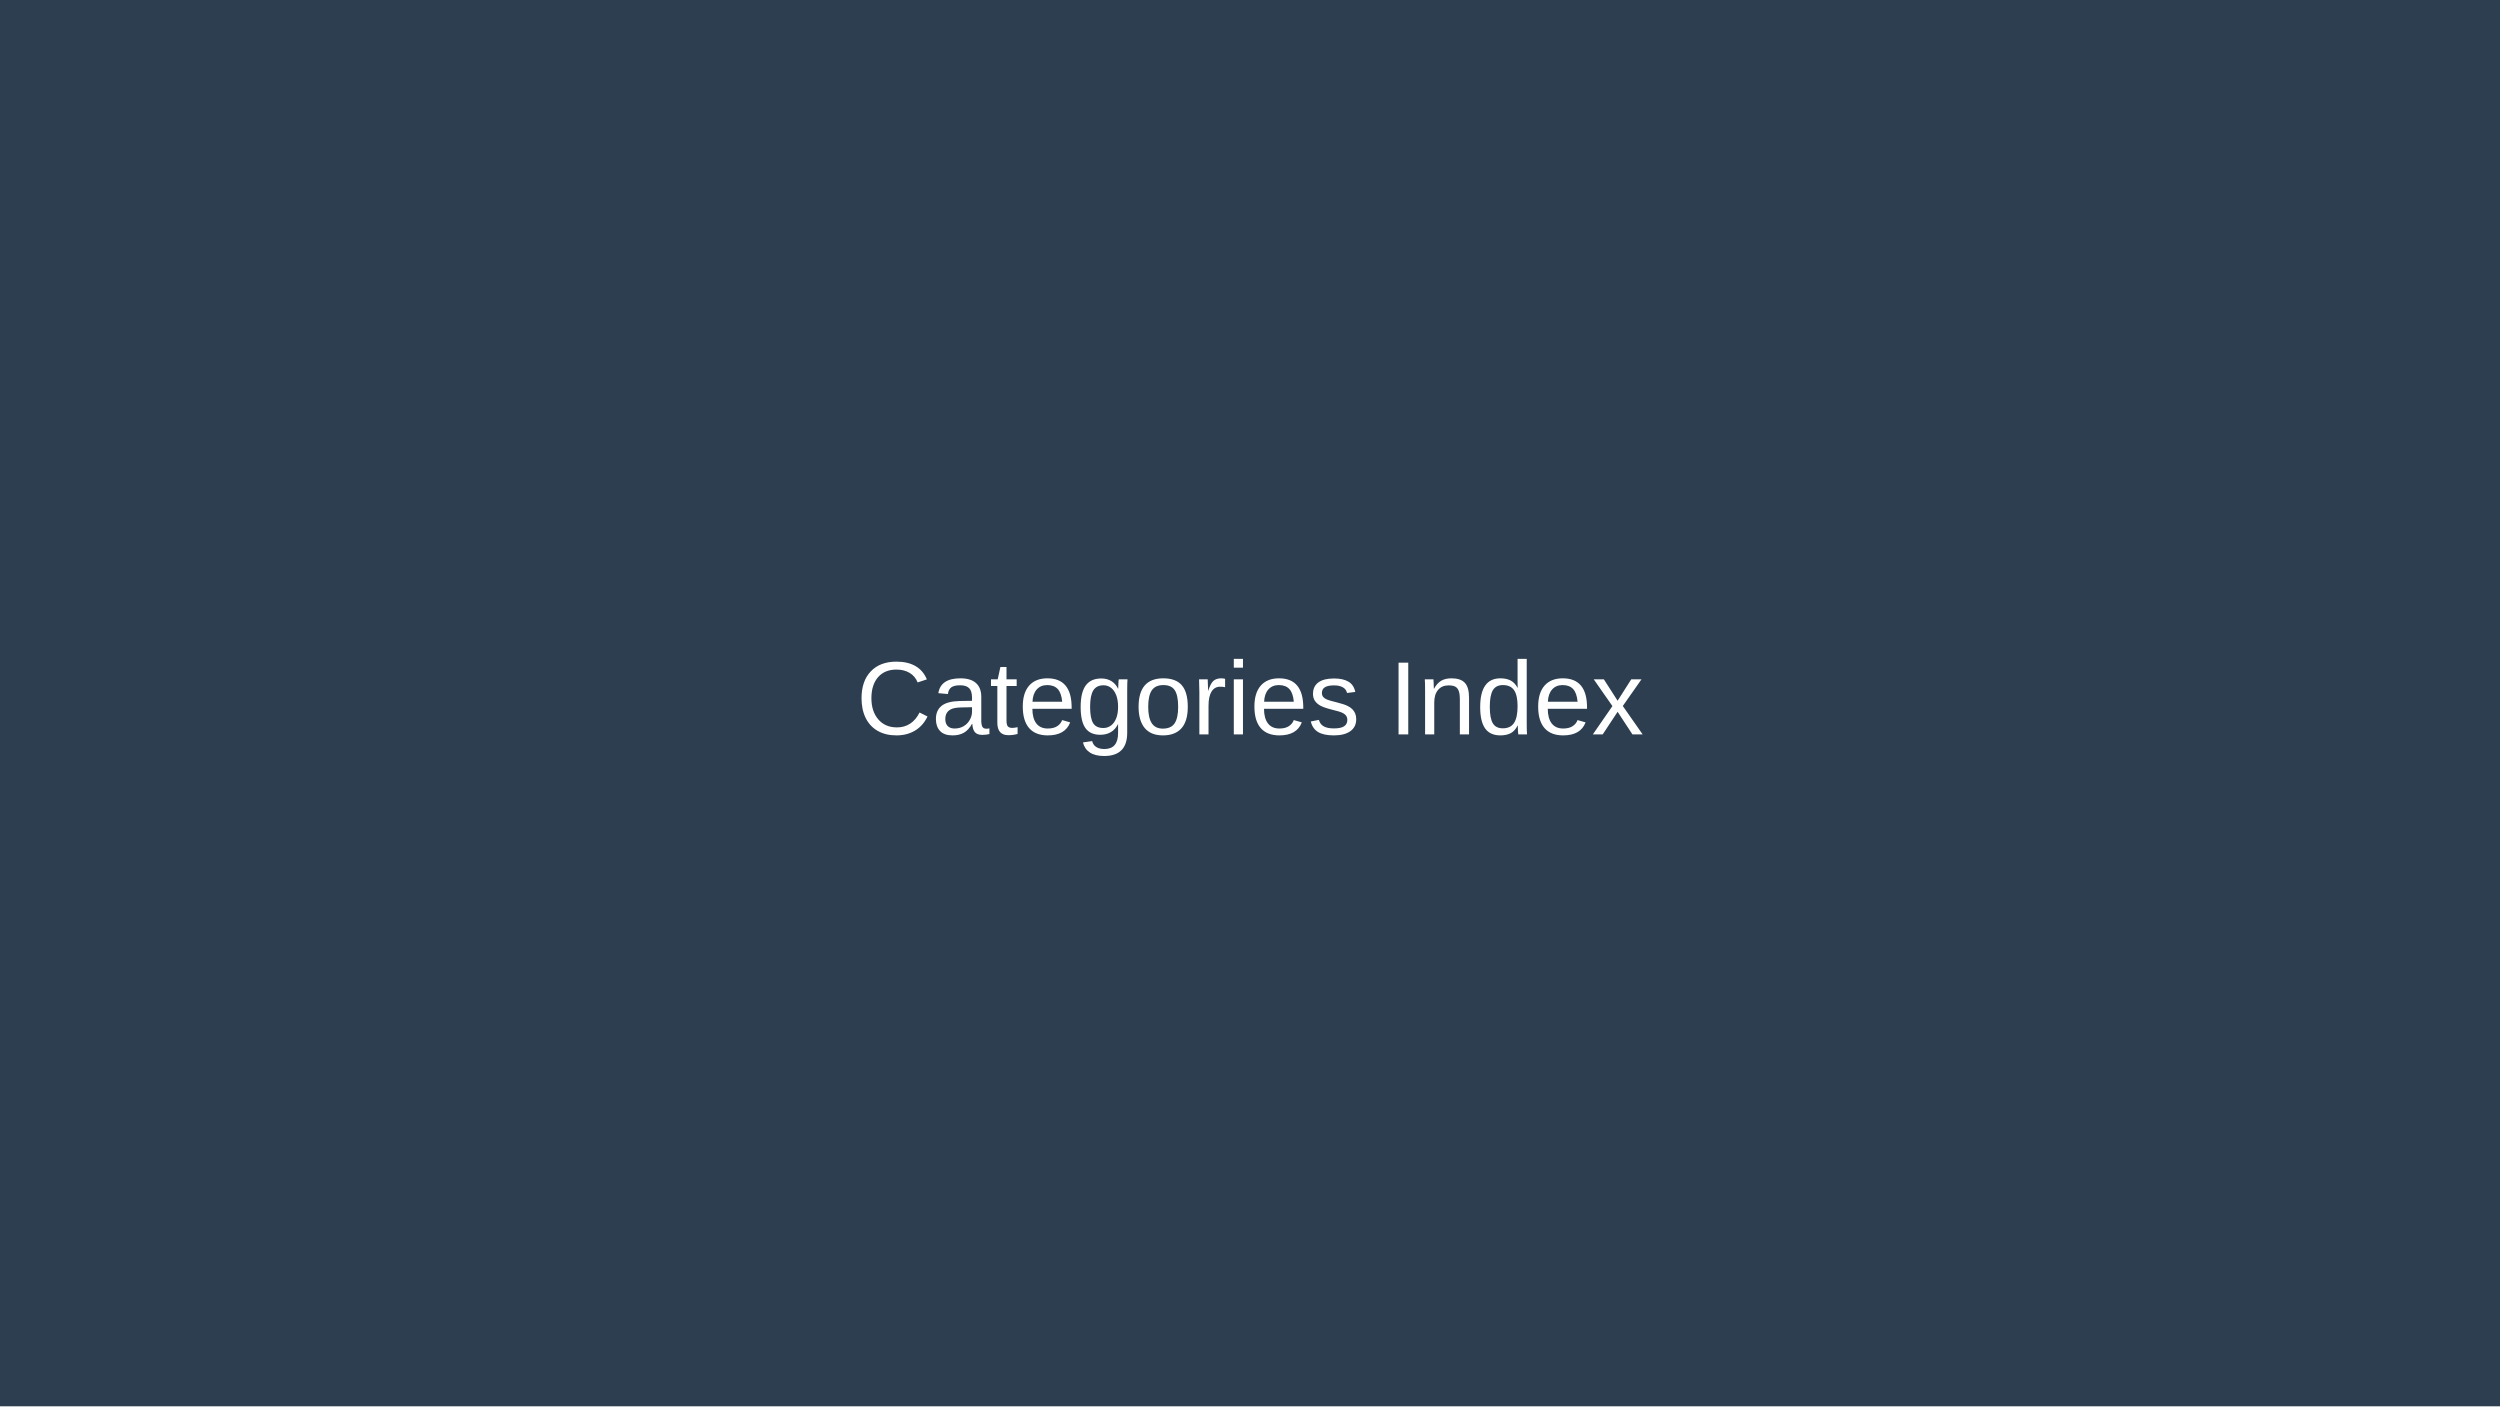
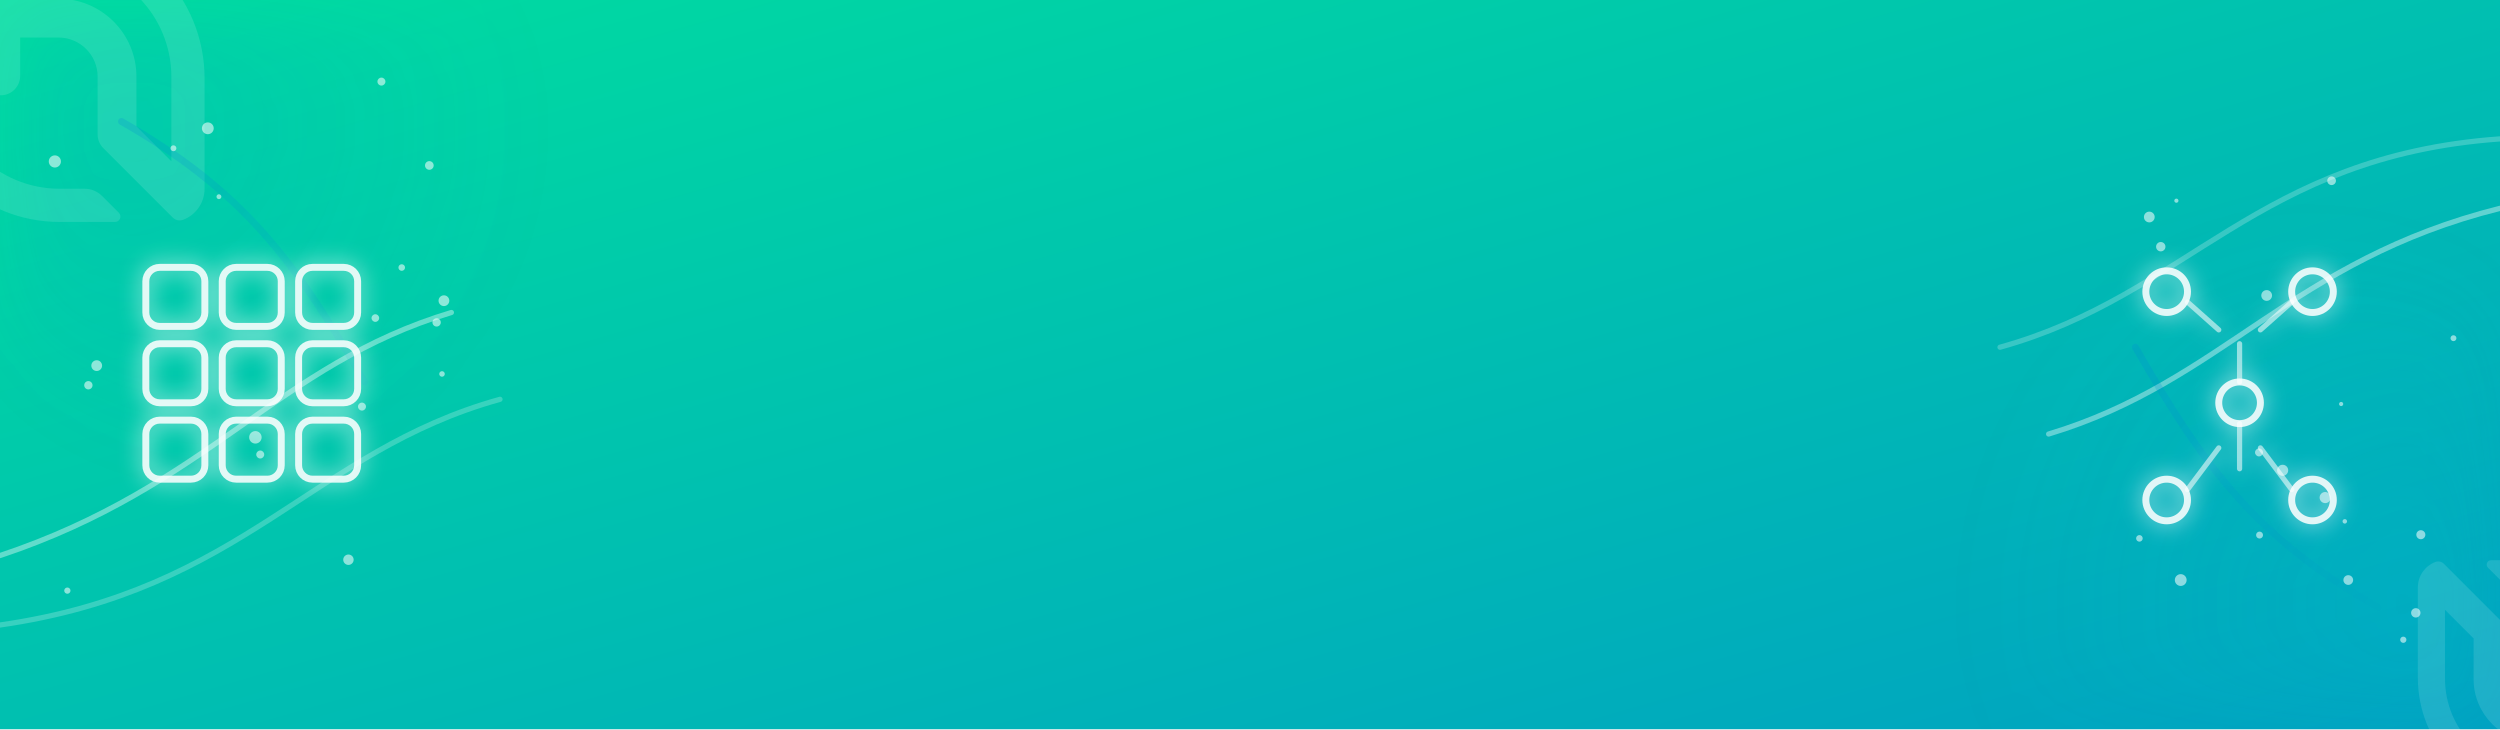
- <svg xmlns="http://www.w3.org/2000/svg" width="1920" height="1080">
-   <rect width="100%" height="100%" fill="#2c3e50" fill-opacity="1.0" />
-   <text x="50%" y="50%" font-family="Arial, sans-serif" font-size="80" fill="white" text-anchor="middle" dy=".3em">Categories Index</text>
+ <svg xmlns="http://www.w3.org/2000/svg" viewBox="0 0 1440 420" width="1440" height="420" role="img" aria-label="Hero background">
+   <defs>
+     <linearGradient id="brandGrad" x1="0" y1="0" x2="1" y2="1">
+       <stop offset="0%" stop-color="#00DE9F" />
+       <stop offset="100%" stop-color="#00A1C2" />
+     </linearGradient>
+     <linearGradient id="accentGrad" x1="0" y1="0" x2="1" y2="1">
+       <stop offset="0%" stop-color="#0088D6" stop-opacity="0.95" />
+       <stop offset="100%" stop-color="#00A1C2" stop-opacity="0.75" />
+     </linearGradient>
+     <radialGradient id="blobL" cx="30%" cy="45%" r="70%">
+       <stop offset="0%" stop-color="#0088D6" stop-opacity="0.16" />
+       <stop offset="60%" stop-color="#0088D6" stop-opacity="0.06" />
+       <stop offset="100%" stop-color="#0088D6" stop-opacity="0" />
+     </radialGradient>
+     <radialGradient id="blobR" cx="70%" cy="55%" r="70%">
+       <stop offset="0%" stop-color="#00D1CE" stop-opacity="0.14" />
+       <stop offset="65%" stop-color="#00D1CE" stop-opacity="0.05" />
+       <stop offset="100%" stop-color="#00D1CE" stop-opacity="0" />
+     </radialGradient>
+     <filter id="blur24" x="-30%" y="-30%" width="160%" height="160%">
+       <feGaussianBlur stdDeviation="24" />
+     </filter>
+     <filter id="softGlow" x="-50%" y="-50%" width="200%" height="200%">
+       <feGaussianBlur stdDeviation="6" result="blur" />
+       <feMerge>
+         <feMergeNode in="blur" />
+         <feMergeNode in="SourceGraphic" />
+       </feMerge>
+     </filter>
+   </defs>
+   <rect x="0" y="0" width="1440" height="420" fill="url(#brandGrad)" />
+   <circle cx="140" cy="90" r="160" fill="url(#blobL)" filter="url(#blur24)" />
+   <circle cx="1320" cy="330" r="180" fill="url(#blobR)" filter="url(#blur24)" />
+   <g transform="translate(-50 -40) rotate(0) scale(0.55)" opacity="1">
+     <path d="M179.59,270.39h-26.27c-65.47,0-118.55-53.08-118.55-118.55V34.78h117.07 c65.47,0,118.55,53.08,118.55,118.55v88.33l-36.6-36.6v-52.08 c0-45.06-36.53-81.59-81.59-81.59h-80.82v80.34 c0,11.02,8.57,20.41,19.58,20.8 c11.56.41,21.06-8.84,21.06-20.31v-40.18h40.18 c22.61,0,40.94,18.33,40.94,40.94v60.55 c0,5.36,2.13,10.49,5.91,14.28l72.73,72.73 c2.87,2.87,7.17,3.81,10.97,2.37 c13.1-4.99,22.41-17.66,22.41-32.51v-115.52 c0-41.43-16.08-81.47-45.55-110.6 C230.74,15.71,192.5,0,151.85,0H34.78 C15.57,0,0,15.57,0,34.78v115.52 c0,41.43,16.08,81.48,45.55,110.6 c28.89,28.56,67.12,44.27,107.78,44.27h58.03 c5.04,0,7.56-6.09,4-9.65l-17.61-17.61 c-4.81-4.81-11.34-7.52-18.15-7.52Z" fill="rgba(255,255,255,0.12)" />
+   </g>
+   <g transform="translate(1530 460) rotate(180) scale(0.45)" opacity="1">
+     <path d="M179.59,270.39h-26.27c-65.47,0-118.55-53.08-118.55-118.55V34.78h117.07 c65.47,0,118.55,53.08,118.55,118.55v88.33l-36.6-36.6v-52.08 c0-45.06-36.53-81.59-81.59-81.59h-80.82v80.34 c0,11.02,8.57,20.41,19.58,20.8 c11.56.41,21.06-8.84,21.06-20.31v-40.18h40.18 c22.61,0,40.94,18.33,40.94,40.94v60.55 c0,5.36,2.13,10.49,5.91,14.28l72.73,72.73 c2.87,2.87,7.17,3.81,10.97,2.37 c13.1-4.99,22.41-17.66,22.41-32.51v-115.52 c0-41.43-16.08-81.47-45.55-110.6 C230.74,15.71,192.5,0,151.85,0H34.78 C15.57,0,0,15.57,0,34.78v115.52 c0,41.43,16.08,81.48,45.55,110.6 c28.89,28.56,67.12,44.27,107.78,44.27h58.03 c5.04,0,7.56-6.09,4-9.65l-17.61-17.61 c-4.81-4.81-11.34-7.52-18.15-7.52Z" fill="rgba(255,255,255,0.12)" />
+   </g>
+   <g opacity="1">
+     <path d="M0 320 C120 280 160 210 260 180" fill="none" stroke="rgba(255,255,255,0.38)" stroke-width="3" stroke-linecap="round" />
+     <path d="M0 360 C140 340 180 260 288 230" fill="none" stroke="rgba(255,255,255,0.22)" stroke-width="3" stroke-linecap="round" />
+     <path d="M70 70 C140 110 170 150 210 220" fill="none" stroke="url(#accentGrad)" stroke-opacity="0.22" stroke-width="4" stroke-linecap="round" />
+     <path d="M1440 120 C1320 150 1280 220 1180 250" fill="none" stroke="rgba(255,255,255,0.38)" stroke-width="3" stroke-linecap="round" />
+     <path d="M1440 80 C1300 90 1260 170 1152 200" fill="none" stroke="rgba(255,255,255,0.22)" stroke-width="3" stroke-linecap="round" />
+     <path d="M1370 350 C1300 310 1270 270 1230 200" fill="none" stroke="url(#accentGrad)" stroke-opacity="0.22" stroke-width="4" stroke-linecap="round" />
+   </g>
+   <g opacity="1">
+     <circle cx="254.6" cy="215.4" r="1.6" fill="rgba(255,255,255,0.55)" />
+     <circle cx="255.7" cy="173.2" r="3.1" fill="rgba(255,255,255,0.55)" />
+     <circle cx="31.6" cy="93.0" r="3.5" fill="rgba(255,255,255,0.55)" />
+     <circle cx="219.7" cy="47.0" r="2.3" fill="rgba(255,255,255,0.55)" />
+     <circle cx="126.1" cy="113.3" r="1.4" fill="rgba(255,255,255,0.55)" />
+     <circle cx="99.9" cy="85.4" r="1.7" fill="rgba(255,255,255,0.55)" />
+     <circle cx="231.4" cy="154.1" r="1.9" fill="rgba(255,255,255,0.55)" />
+     <circle cx="119.7" cy="73.9" r="3.4" fill="rgba(255,255,255,0.55)" />
+     <circle cx="147.1" cy="251.9" r="3.6" fill="rgba(255,255,255,0.55)" />
+     <circle cx="50.9" cy="221.9" r="2.4" fill="rgba(255,255,255,0.55)" />
+     <circle cx="208.5" cy="234.2" r="2.3" fill="rgba(255,255,255,0.55)" />
+     <circle cx="55.7" cy="210.6" r="3.1" fill="rgba(255,255,255,0.55)" />
+     <circle cx="251.5" cy="185.7" r="2.4" fill="rgba(255,255,255,0.55)" />
+     <circle cx="216.2" cy="183.2" r="2.2" fill="rgba(255,255,255,0.55)" />
+     <circle cx="200.7" cy="322.4" r="3.0" fill="rgba(255,255,255,0.55)" />
+     <circle cx="247.3" cy="95.3" r="2.5" fill="rgba(255,255,255,0.55)" />
+     <circle cx="38.8" cy="340.2" r="1.8" fill="rgba(255,255,255,0.55)" />
+     <circle cx="149.9" cy="261.8" r="2.3" fill="rgba(255,255,255,0.55)" />
+     <circle cx="1384.3" cy="368.5" r="1.8" fill="rgba(255,255,255,0.55)" />
+     <circle cx="1244.6" cy="142.1" r="2.7" fill="rgba(255,255,255,0.55)" />
+     <circle cx="1305.6" cy="170.2" r="3.1" fill="rgba(255,255,255,0.55)" />
+     <circle cx="1339.3" cy="286.6" r="3.2" fill="rgba(255,255,255,0.55)" />
+     <circle cx="1301.2" cy="260.6" r="2.3" fill="rgba(255,255,255,0.55)" />
+     <circle cx="1391.5" cy="353.0" r="2.7" fill="rgba(255,255,255,0.55)" />
+     <circle cx="1314.8" cy="270.9" r="3.2" fill="rgba(255,255,255,0.55)" />
+     <circle cx="1350.6" cy="300.3" r="1.3" fill="rgba(255,255,255,0.55)" />
+     <circle cx="1301.5" cy="308.2" r="2.0" fill="rgba(255,255,255,0.55)" />
+     <circle cx="1348.5" cy="232.7" r="1.2" fill="rgba(255,255,255,0.55)" />
+     <circle cx="1343.0" cy="104.1" r="2.5" fill="rgba(255,255,255,0.55)" />
+     <circle cx="1394.4" cy="308.0" r="2.6" fill="rgba(255,255,255,0.55)" />
+     <circle cx="1232.3" cy="310.1" r="1.9" fill="rgba(255,255,255,0.55)" />
+     <circle cx="1238.0" cy="125.0" r="3.1" fill="rgba(255,255,255,0.55)" />
+     <circle cx="1256.1" cy="334.1" r="3.4" fill="rgba(255,255,255,0.55)" />
+     <circle cx="1352.6" cy="334.1" r="2.8" fill="rgba(255,255,255,0.55)" />
+     <circle cx="1413.2" cy="194.8" r="1.7" fill="rgba(255,255,255,0.55)" />
+     <circle cx="1253.6" cy="115.6" r="1.2" fill="rgba(255,255,255,0.55)" />
+   </g>
+   <g>
+     <g transform="translate(70 140) scale(1.0)">
+       <g filter="url(#softGlow)">
+         <rect x="14" y="14" width="34" height="34" rx="8" fill="none" stroke="rgba(255,255,255,0.85)" stroke-width="4" />
+         <rect x="58" y="14" width="34" height="34" rx="8" fill="none" stroke="rgba(255,255,255,0.85)" stroke-width="4" />
+         <rect x="102" y="14" width="34" height="34" rx="8" fill="none" stroke="rgba(255,255,255,0.85)" stroke-width="4" />
+         <rect x="14" y="58" width="34" height="34" rx="8" fill="none" stroke="rgba(255,255,255,0.85)" stroke-width="4" />
+         <rect x="58" y="58" width="34" height="34" rx="8" fill="none" stroke="rgba(255,255,255,0.85)" stroke-width="4" />
+         <rect x="102" y="58" width="34" height="34" rx="8" fill="none" stroke="rgba(255,255,255,0.85)" stroke-width="4" />
+         <rect x="14" y="102" width="34" height="34" rx="8" fill="none" stroke="rgba(255,255,255,0.85)" stroke-width="4" />
+         <rect x="58" y="102" width="34" height="34" rx="8" fill="none" stroke="rgba(255,255,255,0.85)" stroke-width="4" />
+         <rect x="102" y="102" width="34" height="34" rx="8" fill="none" stroke="rgba(255,255,255,0.85)" stroke-width="4" />
+       </g>
+     </g>
+     <g transform="translate(1220 140) scale(1.0)">
+       <g filter="url(#softGlow)">
+         <circle cx="28" cy="28" r="12" fill="none" stroke="rgba(255,255,255,0.85)" stroke-width="4" />
+         <circle cx="112" cy="28" r="12" fill="none" stroke="rgba(255,255,255,0.85)" stroke-width="4" />
+         <circle cx="70" cy="92" r="12" fill="none" stroke="rgba(255,255,255,0.85)" stroke-width="4" />
+         <path d="M40 34 L58 50" fill="none" stroke="rgba(255,255,255,0.55)" stroke-width="3" stroke-linecap="round" />
+         <path d="M100 34 L82 50" fill="none" stroke="rgba(255,255,255,0.55)" stroke-width="3" stroke-linecap="round" />
+         <path d="M70 80 V58" fill="none" stroke="rgba(255,255,255,0.55)" stroke-width="3" stroke-linecap="round" />
+         <path d="M70 104 V130" fill="none" stroke="rgba(255,255,255,0.55)" stroke-width="3" stroke-linecap="round" />
+         <circle cx="28" cy="148" r="12" fill="none" stroke="rgba(255,255,255,0.85)" stroke-width="4" />
+         <circle cx="112" cy="148" r="12" fill="none" stroke="rgba(255,255,255,0.85)" stroke-width="4" />
+         <path d="M58 118 L40 142" fill="none" stroke="rgba(255,255,255,0.55)" stroke-width="3" stroke-linecap="round" />
+         <path d="M82 118 L100 142" fill="none" stroke="rgba(255,255,255,0.55)" stroke-width="3" stroke-linecap="round" />
+       </g>
+     </g>
+   </g>
</svg>
